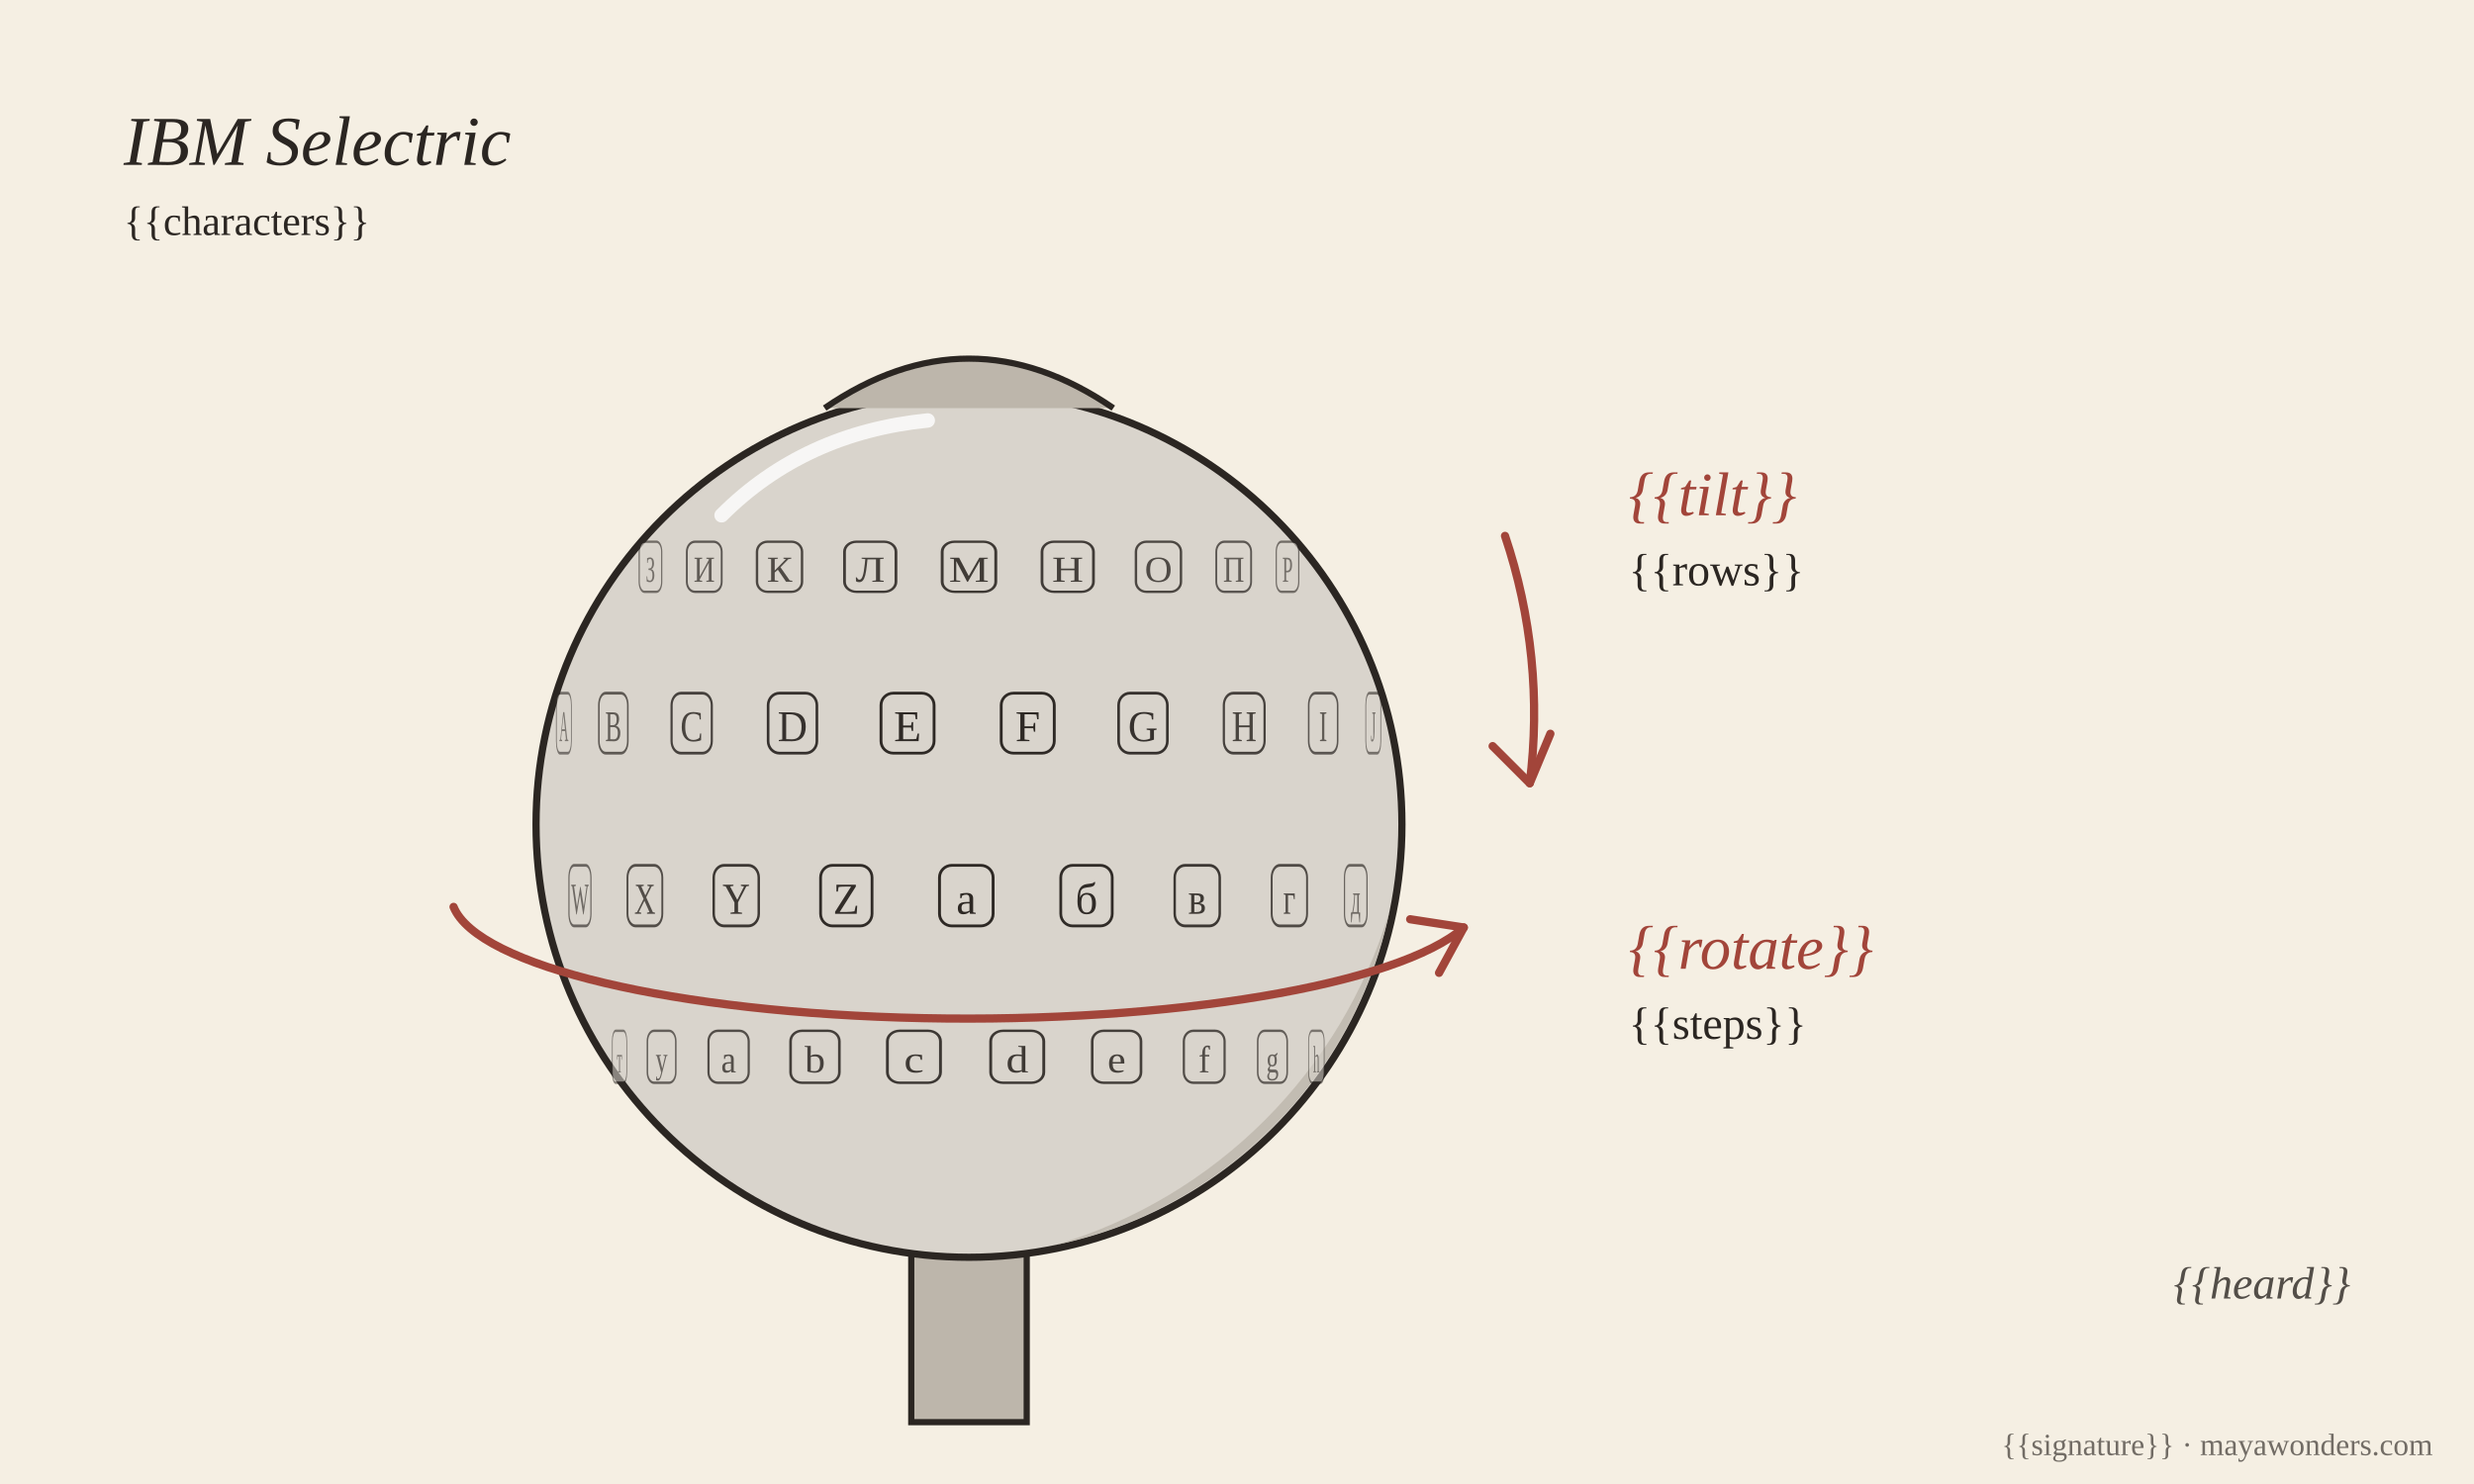
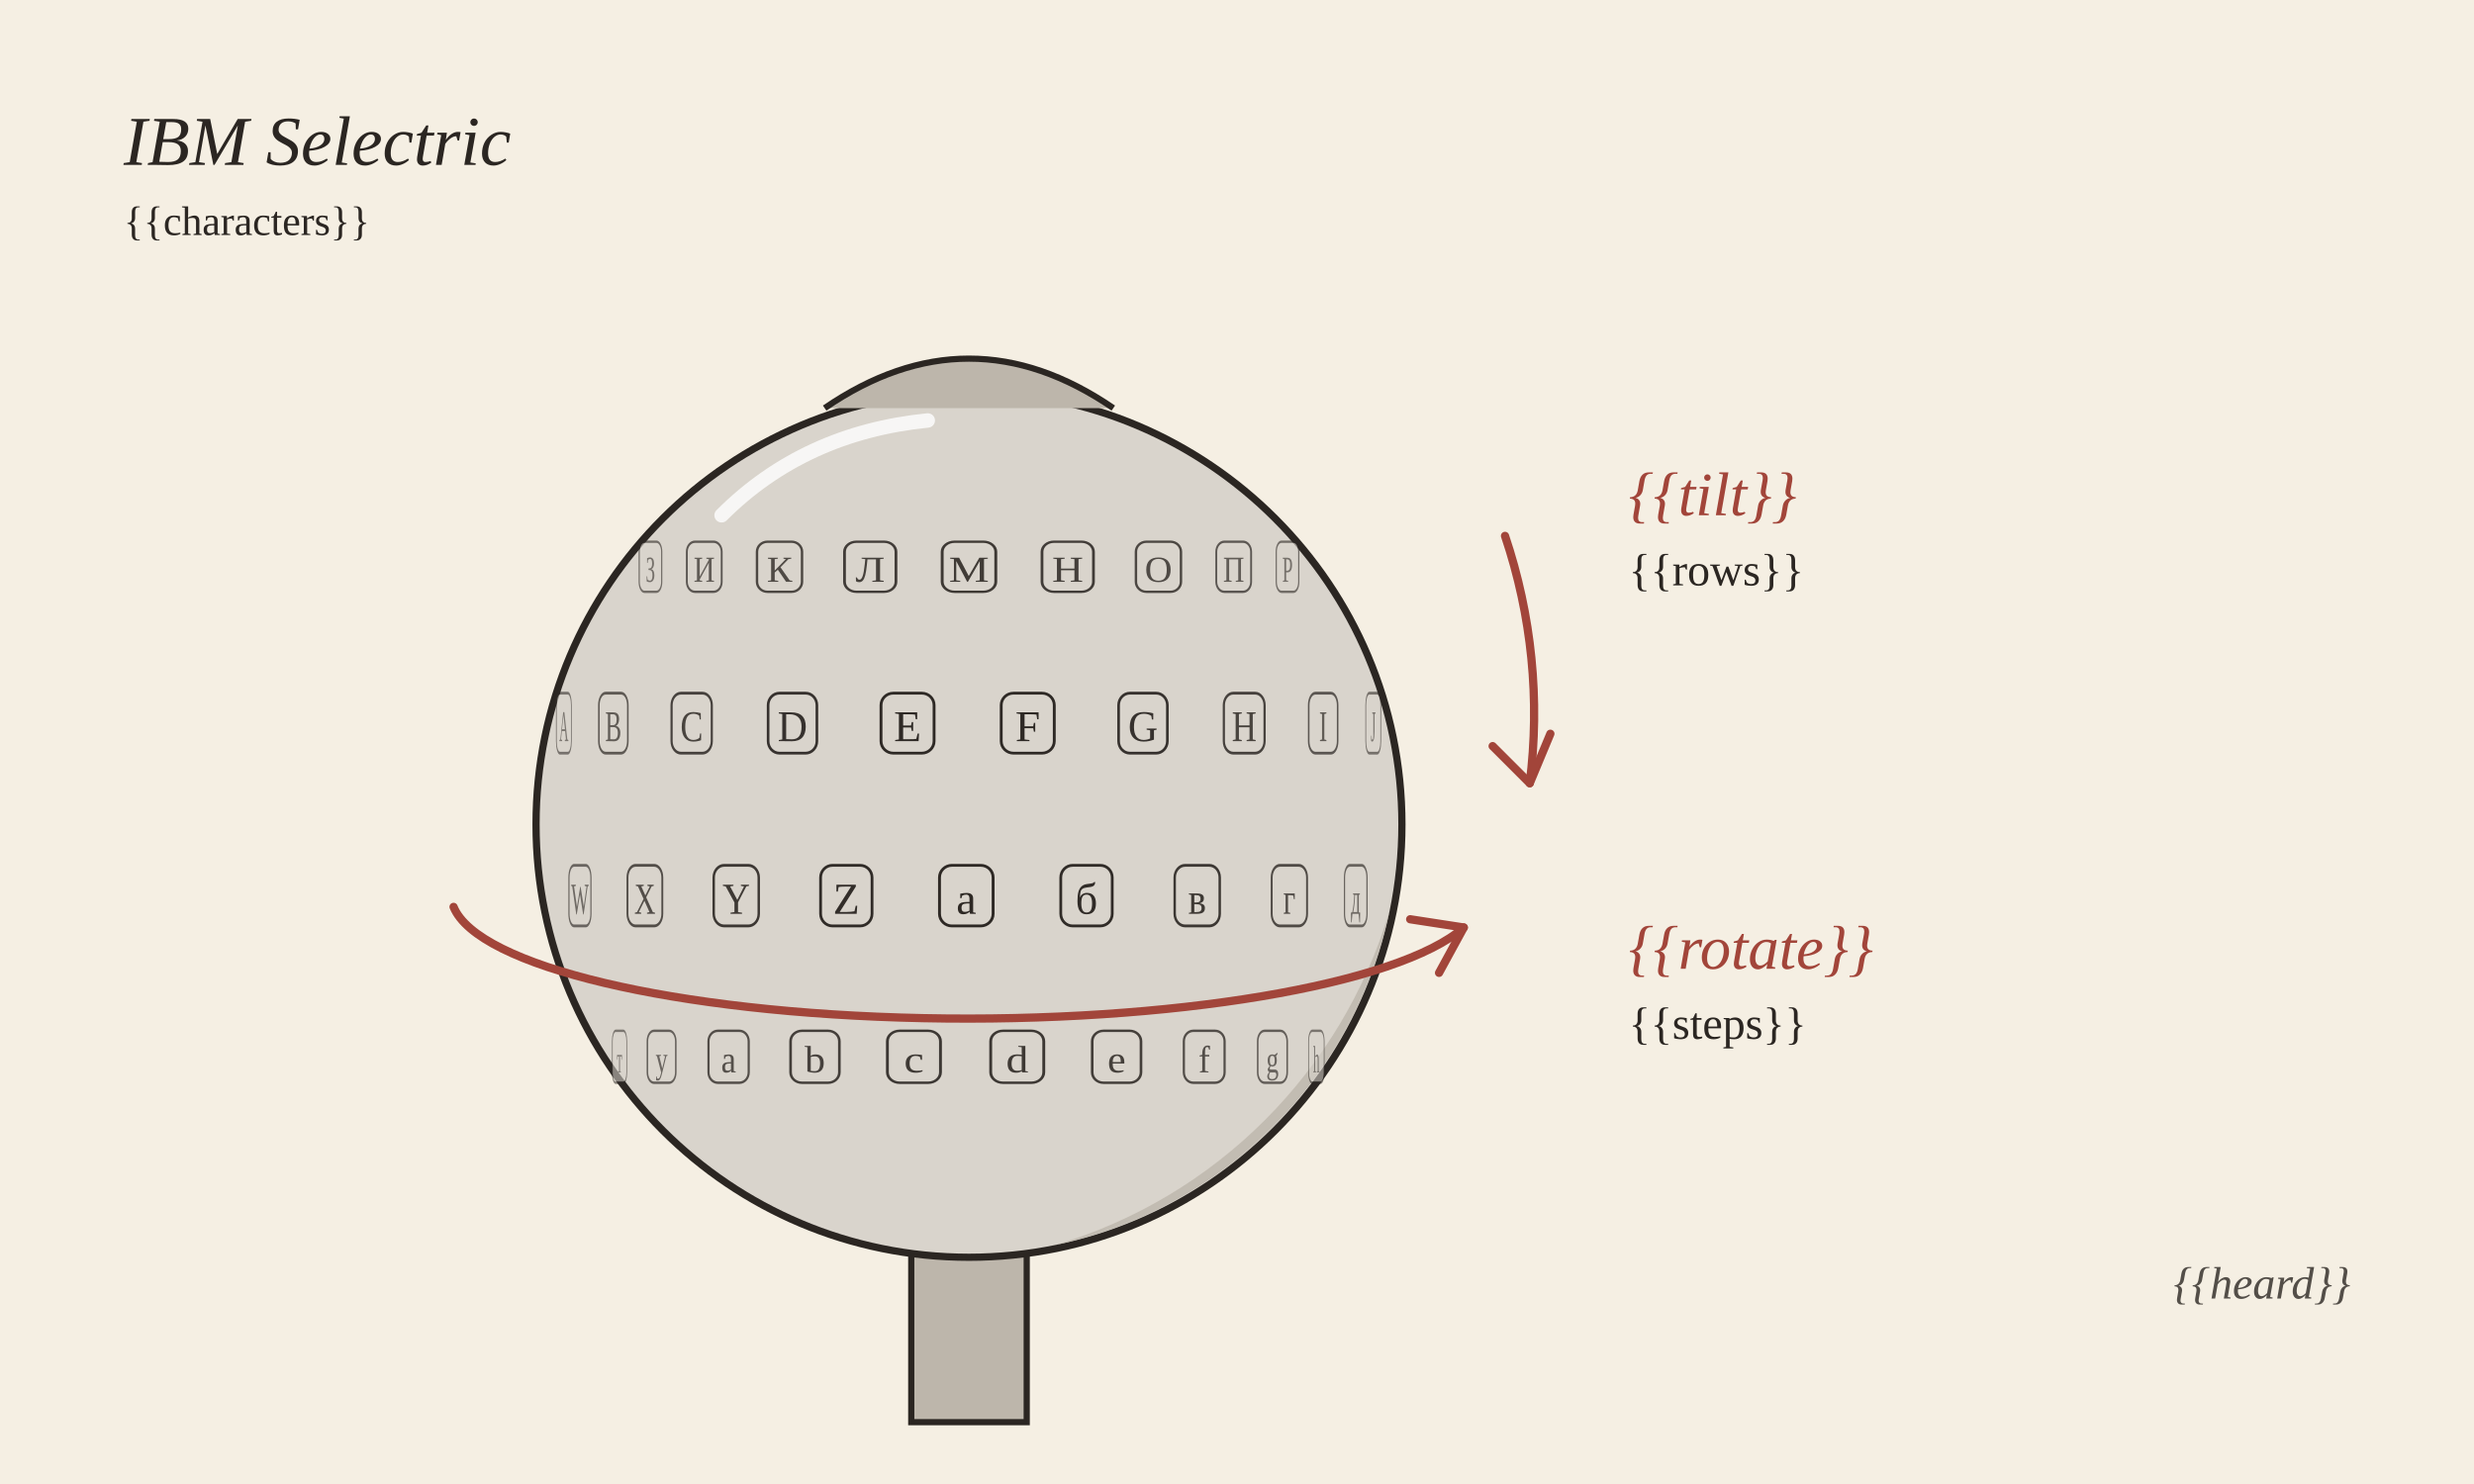
<svg xmlns="http://www.w3.org/2000/svg" viewBox="0 0 1200 720" width="1200" height="720" role="img" aria-label="{{label}}">
  <rect width="1200" height="720" fill="#f5efe3" />
  <rect x="442" y="580" width="56" height="110" fill="#bdb6ab" stroke="#2b2622" stroke-width="3" />
  <circle cx="470" cy="400" r="210" fill="#d9d4cc" stroke="#2b2622" stroke-width="3.5" />
  <path d="M 512 604 A 210 210 0 0 0 674 442 A 241 241 0 0 1 512 604 Z" fill="#bdb6ab" opacity="0.8" />
  <path d="M 400 198 Q 470 150 540 198" fill="#bdb6ab" stroke="#2b2622" stroke-width="3" />
  <path d="M 350 250 q 40 -40 100 -46" fill="none" stroke="#ffffff" stroke-width="7" stroke-linecap="round" opacity="0.8" />
  <g transform="translate(315.5 276.6) scale(0.42 0.81)">
    <rect x="-13" y="-17" width="26" height="30" rx="6" fill="#d9d4cc" stroke="#2b2622" stroke-width="1.4" opacity="0.60" />
    <text x="0" y="7" text-anchor="middle" font-family="Georgia, 'Times New Roman', serif" font-size="22" fill="#2b2622" opacity="0.57">З</text>
  </g>
  <g transform="translate(341.6 276.6) scale(0.65 0.81)">
    <rect x="-13" y="-17" width="26" height="30" rx="6" fill="#d9d4cc" stroke="#2b2622" stroke-width="1.4" opacity="0.72" />
    <text x="0" y="7" text-anchor="middle" font-family="Georgia, 'Times New Roman', serif" font-size="22" fill="#2b2622" opacity="0.69">И</text>
  </g>
  <g transform="translate(378.1 276.6) scale(0.84 0.81)">
    <rect x="-13" y="-17" width="26" height="30" rx="6" fill="#d9d4cc" stroke="#2b2622" stroke-width="1.4" opacity="0.81" />
    <text x="0" y="7" text-anchor="middle" font-family="Georgia, 'Times New Roman', serif" font-size="22" fill="#2b2622" opacity="0.79">К</text>
  </g>
  <g transform="translate(422.1 276.6) scale(0.96 0.81)">
    <rect x="-13" y="-17" width="26" height="30" rx="6" fill="#d9d4cc" stroke="#2b2622" stroke-width="1.4" opacity="0.87" />
    <text x="0" y="7" text-anchor="middle" font-family="Georgia, 'Times New Roman', serif" font-size="22" fill="#2b2622" opacity="0.85">Л</text>
  </g>
  <g transform="translate(470.0 276.6) scale(1.00 0.81)">
    <rect x="-13" y="-17" width="26" height="30" rx="6" fill="#d9d4cc" stroke="#2b2622" stroke-width="1.4" opacity="0.89" />
    <text x="0" y="7" text-anchor="middle" font-family="Georgia, 'Times New Roman', serif" font-size="22" fill="#2b2622" opacity="0.88">М</text>
  </g>
  <g transform="translate(517.9 276.6) scale(0.96 0.81)">
    <rect x="-13" y="-17" width="26" height="30" rx="6" fill="#d9d4cc" stroke="#2b2622" stroke-width="1.4" opacity="0.87" />
    <text x="0" y="7" text-anchor="middle" font-family="Georgia, 'Times New Roman', serif" font-size="22" fill="#2b2622" opacity="0.85">Н</text>
  </g>
  <g transform="translate(561.9 276.6) scale(0.84 0.81)">
    <rect x="-13" y="-17" width="26" height="30" rx="6" fill="#d9d4cc" stroke="#2b2622" stroke-width="1.4" opacity="0.81" />
    <text x="0" y="7" text-anchor="middle" font-family="Georgia, 'Times New Roman', serif" font-size="22" fill="#2b2622" opacity="0.79">О</text>
  </g>
  <g transform="translate(598.4 276.6) scale(0.65 0.81)">
    <rect x="-13" y="-17" width="26" height="30" rx="6" fill="#d9d4cc" stroke="#2b2622" stroke-width="1.4" opacity="0.72" />
    <text x="0" y="7" text-anchor="middle" font-family="Georgia, 'Times New Roman', serif" font-size="22" fill="#2b2622" opacity="0.69">П</text>
  </g>
  <g transform="translate(624.5 276.6) scale(0.42 0.81)">
    <rect x="-13" y="-17" width="26" height="30" rx="6" fill="#d9d4cc" stroke="#2b2622" stroke-width="1.4" opacity="0.60" />
    <text x="0" y="7" text-anchor="middle" font-family="Georgia, 'Times New Roman', serif" font-size="22" fill="#2b2622" opacity="0.57">Р</text>
  </g>
  <g transform="translate(273.5 352.8) scale(0.28 0.97)">
    <rect x="-13" y="-17" width="26" height="30" rx="6" fill="#d9d4cc" stroke="#2b2622" stroke-width="1.4" opacity="0.56" />
    <text x="0" y="7" text-anchor="middle" font-family="Georgia, 'Times New Roman', serif" font-size="22" fill="#2b2622" opacity="0.53">A</text>
  </g>
  <g transform="translate(297.5 352.8) scale(0.54 0.97)">
    <rect x="-13" y="-17" width="26" height="30" rx="6" fill="#d9d4cc" stroke="#2b2622" stroke-width="1.4" opacity="0.71" />
    <text x="0" y="7" text-anchor="middle" font-family="Georgia, 'Times New Roman', serif" font-size="22" fill="#2b2622" opacity="0.69">B</text>
  </g>
  <g transform="translate(335.5 352.8) scale(0.75 0.97)">
    <rect x="-13" y="-17" width="26" height="30" rx="6" fill="#d9d4cc" stroke="#2b2622" stroke-width="1.4" opacity="0.84" />
    <text x="0" y="7" text-anchor="middle" font-family="Georgia, 'Times New Roman', serif" font-size="22" fill="#2b2622" opacity="0.83">C</text>
  </g>
  <g transform="translate(384.4 352.8) scale(0.91 0.97)">
    <rect x="-13" y="-17" width="26" height="30" rx="6" fill="#d9d4cc" stroke="#2b2622" stroke-width="1.4" opacity="0.93" />
    <text x="0" y="7" text-anchor="middle" font-family="Georgia, 'Times New Roman', serif" font-size="22" fill="#2b2622" opacity="0.93">D</text>
  </g>
  <g transform="translate(440.2 352.8) scale(0.99 0.97)">
    <rect x="-13" y="-17" width="26" height="30" rx="6" fill="#d9d4cc" stroke="#2b2622" stroke-width="1.4" opacity="0.98" />
    <text x="0" y="7" text-anchor="middle" font-family="Georgia, 'Times New Roman', serif" font-size="22" fill="#2b2622" opacity="0.98">E</text>
  </g>
  <g transform="translate(498.5 352.8) scale(0.99 0.97)">
    <rect x="-13" y="-17" width="26" height="30" rx="6" fill="#d9d4cc" stroke="#2b2622" stroke-width="1.4" opacity="0.98" />
    <text x="0" y="7" text-anchor="middle" font-family="Georgia, 'Times New Roman', serif" font-size="22" fill="#2b2622" opacity="0.98">F</text>
  </g>
  <g transform="translate(554.4 352.8) scale(0.91 0.97)">
    <rect x="-13" y="-17" width="26" height="30" rx="6" fill="#d9d4cc" stroke="#2b2622" stroke-width="1.4" opacity="0.93" />
    <text x="0" y="7" text-anchor="middle" font-family="Georgia, 'Times New Roman', serif" font-size="22" fill="#2b2622" opacity="0.93">G</text>
  </g>
  <g transform="translate(603.5 352.8) scale(0.76 0.97)">
    <rect x="-13" y="-17" width="26" height="30" rx="6" fill="#d9d4cc" stroke="#2b2622" stroke-width="1.4" opacity="0.84" />
    <text x="0" y="7" text-anchor="middle" font-family="Georgia, 'Times New Roman', serif" font-size="22" fill="#2b2622" opacity="0.83">H</text>
  </g>
  <g transform="translate(641.8 352.8) scale(0.54 0.97)">
    <rect x="-13" y="-17" width="26" height="30" rx="6" fill="#d9d4cc" stroke="#2b2622" stroke-width="1.4" opacity="0.72" />
    <text x="0" y="7" text-anchor="middle" font-family="Georgia, 'Times New Roman', serif" font-size="22" fill="#2b2622" opacity="0.69">I</text>
  </g>
  <g transform="translate(666.1 352.8) scale(0.28 0.97)">
    <rect x="-13" y="-17" width="26" height="30" rx="6" fill="#d9d4cc" stroke="#2b2622" stroke-width="1.4" opacity="0.57" />
    <text x="0" y="7" text-anchor="middle" font-family="Georgia, 'Times New Roman', serif" font-size="22" fill="#2b2622" opacity="0.53">J</text>
  </g>
  <g transform="translate(281.3 436.5) scale(0.41 0.98)">
    <rect x="-13" y="-17" width="26" height="30" rx="6" fill="#d9d4cc" stroke="#2b2622" stroke-width="1.4" opacity="0.64" />
    <text x="0" y="7" text-anchor="middle" font-family="Georgia, 'Times New Roman', serif" font-size="22" fill="#2b2622" opacity="0.61">W</text>
  </g>
  <g transform="translate(312.8 436.5) scale(0.65 0.98)">
    <rect x="-13" y="-17" width="26" height="30" rx="6" fill="#d9d4cc" stroke="#2b2622" stroke-width="1.4" opacity="0.78" />
    <text x="0" y="7" text-anchor="middle" font-family="Georgia, 'Times New Roman', serif" font-size="22" fill="#2b2622" opacity="0.77">X</text>
  </g>
  <g transform="translate(357.1 436.5) scale(0.84 0.98)">
    <rect x="-13" y="-17" width="26" height="30" rx="6" fill="#d9d4cc" stroke="#2b2622" stroke-width="1.4" opacity="0.90" />
    <text x="0" y="7" text-anchor="middle" font-family="Georgia, 'Times New Roman', serif" font-size="22" fill="#2b2622" opacity="0.89">Y</text>
  </g>
  <g transform="translate(410.5 436.5) scale(0.96 0.98)">
    <rect x="-13" y="-17" width="26" height="30" rx="6" fill="#d9d4cc" stroke="#2b2622" stroke-width="1.4" opacity="0.97" />
    <text x="0" y="7" text-anchor="middle" font-family="Georgia, 'Times New Roman', serif" font-size="22" fill="#2b2622" opacity="0.96">Z</text>
  </g>
  <g transform="translate(468.7 436.5) scale(1.00 0.98)">
    <rect x="-13" y="-17" width="26" height="30" rx="6" fill="#d9d4cc" stroke="#2b2622" stroke-width="1.4" opacity="0.99" />
    <text x="0" y="7" text-anchor="middle" font-family="Georgia, 'Times New Roman', serif" font-size="22" fill="#2b2622" opacity="0.99">а</text>
  </g>
  <g transform="translate(527.0 436.5) scale(0.96 0.98)">
    <rect x="-13" y="-17" width="26" height="30" rx="6" fill="#d9d4cc" stroke="#2b2622" stroke-width="1.4" opacity="0.97" />
    <text x="0" y="7" text-anchor="middle" font-family="Georgia, 'Times New Roman', serif" font-size="22" fill="#2b2622" opacity="0.97">б</text>
  </g>
  <g transform="translate(580.7 436.5) scale(0.84 0.98)">
    <rect x="-13" y="-17" width="26" height="30" rx="6" fill="#d9d4cc" stroke="#2b2622" stroke-width="1.4" opacity="0.90" />
    <text x="0" y="7" text-anchor="middle" font-family="Georgia, 'Times New Roman', serif" font-size="22" fill="#2b2622" opacity="0.89">в</text>
  </g>
  <g transform="translate(625.4 436.5) scale(0.66 0.98)">
    <rect x="-13" y="-17" width="26" height="30" rx="6" fill="#d9d4cc" stroke="#2b2622" stroke-width="1.4" opacity="0.79" />
    <text x="0" y="7" text-anchor="middle" font-family="Georgia, 'Times New Roman', serif" font-size="22" fill="#2b2622" opacity="0.77">г</text>
  </g>
  <g transform="translate(657.6 436.5) scale(0.42 0.98)">
    <rect x="-13" y="-17" width="26" height="30" rx="6" fill="#d9d4cc" stroke="#2b2622" stroke-width="1.4" opacity="0.65" />
    <text x="0" y="7" text-anchor="middle" font-family="Georgia, 'Times New Roman', serif" font-size="22" fill="#2b2622" opacity="0.62">д</text>
  </g>
  <g transform="translate(300.5 514.4) scale(0.27 0.84)">
    <rect x="-13" y="-17" width="26" height="30" rx="6" fill="#d9d4cc" stroke="#2b2622" stroke-width="1.4" opacity="0.54" />
    <text x="0" y="7" text-anchor="middle" font-family="Georgia, 'Times New Roman', serif" font-size="22" fill="#2b2622" opacity="0.50">т</text>
  </g>
  <g transform="translate(320.9 514.4) scale(0.53 0.84)">
    <rect x="-13" y="-17" width="26" height="30" rx="6" fill="#d9d4cc" stroke="#2b2622" stroke-width="1.4" opacity="0.67" />
    <text x="0" y="7" text-anchor="middle" font-family="Georgia, 'Times New Roman', serif" font-size="22" fill="#2b2622" opacity="0.64">у</text>
  </g>
  <g transform="translate(353.4 514.4) scale(0.75 0.84)">
    <rect x="-13" y="-17" width="26" height="30" rx="6" fill="#d9d4cc" stroke="#2b2622" stroke-width="1.4" opacity="0.78" />
    <text x="0" y="7" text-anchor="middle" font-family="Georgia, 'Times New Roman', serif" font-size="22" fill="#2b2622" opacity="0.76">a</text>
  </g>
  <g transform="translate(395.3 514.4) scale(0.91 0.84)">
    <rect x="-13" y="-17" width="26" height="30" rx="6" fill="#d9d4cc" stroke="#2b2622" stroke-width="1.4" opacity="0.86" />
    <text x="0" y="7" text-anchor="middle" font-family="Georgia, 'Times New Roman', serif" font-size="22" fill="#2b2622" opacity="0.84">b</text>
  </g>
  <g transform="translate(443.3 514.4) scale(0.99 0.84)">
    <rect x="-13" y="-17" width="26" height="30" rx="6" fill="#d9d4cc" stroke="#2b2622" stroke-width="1.4" opacity="0.90" />
    <text x="0" y="7" text-anchor="middle" font-family="Georgia, 'Times New Roman', serif" font-size="22" fill="#2b2622" opacity="0.89">c</text>
  </g>
  <g transform="translate(493.4 514.4) scale(0.99 0.84)">
    <rect x="-13" y="-17" width="26" height="30" rx="6" fill="#d9d4cc" stroke="#2b2622" stroke-width="1.4" opacity="0.90" />
    <text x="0" y="7" text-anchor="middle" font-family="Georgia, 'Times New Roman', serif" font-size="22" fill="#2b2622" opacity="0.89">d</text>
  </g>
  <g transform="translate(541.6 514.4) scale(0.91 0.84)">
    <rect x="-13" y="-17" width="26" height="30" rx="6" fill="#d9d4cc" stroke="#2b2622" stroke-width="1.4" opacity="0.86" />
    <text x="0" y="7" text-anchor="middle" font-family="Georgia, 'Times New Roman', serif" font-size="22" fill="#2b2622" opacity="0.85">e</text>
  </g>
  <g transform="translate(584.1 514.4) scale(0.76 0.84)">
    <rect x="-13" y="-17" width="26" height="30" rx="6" fill="#d9d4cc" stroke="#2b2622" stroke-width="1.4" opacity="0.78" />
    <text x="0" y="7" text-anchor="middle" font-family="Georgia, 'Times New Roman', serif" font-size="22" fill="#2b2622" opacity="0.77">f</text>
  </g>
  <g transform="translate(617.2 514.4) scale(0.55 0.84)">
    <rect x="-13" y="-17" width="26" height="30" rx="6" fill="#d9d4cc" stroke="#2b2622" stroke-width="1.4" opacity="0.68" />
    <text x="0" y="7" text-anchor="middle" font-family="Georgia, 'Times New Roman', serif" font-size="22" fill="#2b2622" opacity="0.65">g</text>
  </g>
  <g transform="translate(638.5 514.4) scale(0.29 0.84)">
    <rect x="-13" y="-17" width="26" height="30" rx="6" fill="#d9d4cc" stroke="#2b2622" stroke-width="1.4" opacity="0.55" />
    <text x="0" y="7" text-anchor="middle" font-family="Georgia, 'Times New Roman', serif" font-size="22" fill="#2b2622" opacity="0.51">h</text>
  </g>
  <path d="M 220 440 A 250 60 0 0 0 710 450" fill="none" stroke="#a2453a" stroke-width="4" stroke-linecap="round" />
  <path d="M 710 450 l -26 -4 m 26 4 l -12 22" stroke="#a2453a" stroke-width="4" stroke-linecap="round" fill="none" />
  <path d="M 730 260 A 270 270 0 0 1 742 380" fill="none" stroke="#a2453a" stroke-width="4" stroke-linecap="round" />
  <path d="M 742 380 l -18 -18 m 18 18 l 10 -24" stroke="#a2453a" stroke-width="4" stroke-linecap="round" fill="none" />
  <text x="790" y="250" font-family="Georgia, 'Times New Roman', serif" font-size="30" font-style="italic" fill="#a2453a">{{tilt}}</text>
  <text x="790" y="284" font-family="Georgia, 'Times New Roman', serif" font-size="22" fill="#2b2622">{{rows}}</text>
  <text x="790" y="470" font-family="Georgia, 'Times New Roman', serif" font-size="30" font-style="italic" fill="#a2453a">{{rotate}}</text>
  <text x="790" y="504" font-family="Georgia, 'Times New Roman', serif" font-size="22" fill="#2b2622">{{steps}}</text>
  <text x="60" y="80" font-family="Georgia, 'Times New Roman', serif" font-size="34" font-style="italic" fill="#2b2622">IBM Selectric</text>
  <text x="60" y="114" font-family="Georgia, 'Times New Roman', serif" font-size="20" fill="#2b2622">{{characters}}</text>
  <text x="1140" y="630" text-anchor="end" font-family="Georgia, 'Times New Roman', serif" font-size="22" font-style="italic" fill="#2b2622" opacity="0.8">{{heard}}</text>
-   <text x="1180" y="706" text-anchor="end" font-family="Georgia, 'Times New Roman', serif" font-size="15" fill="#2b2622" opacity="0.65">{{signature}} · mayawonders.com</text>
</svg>
